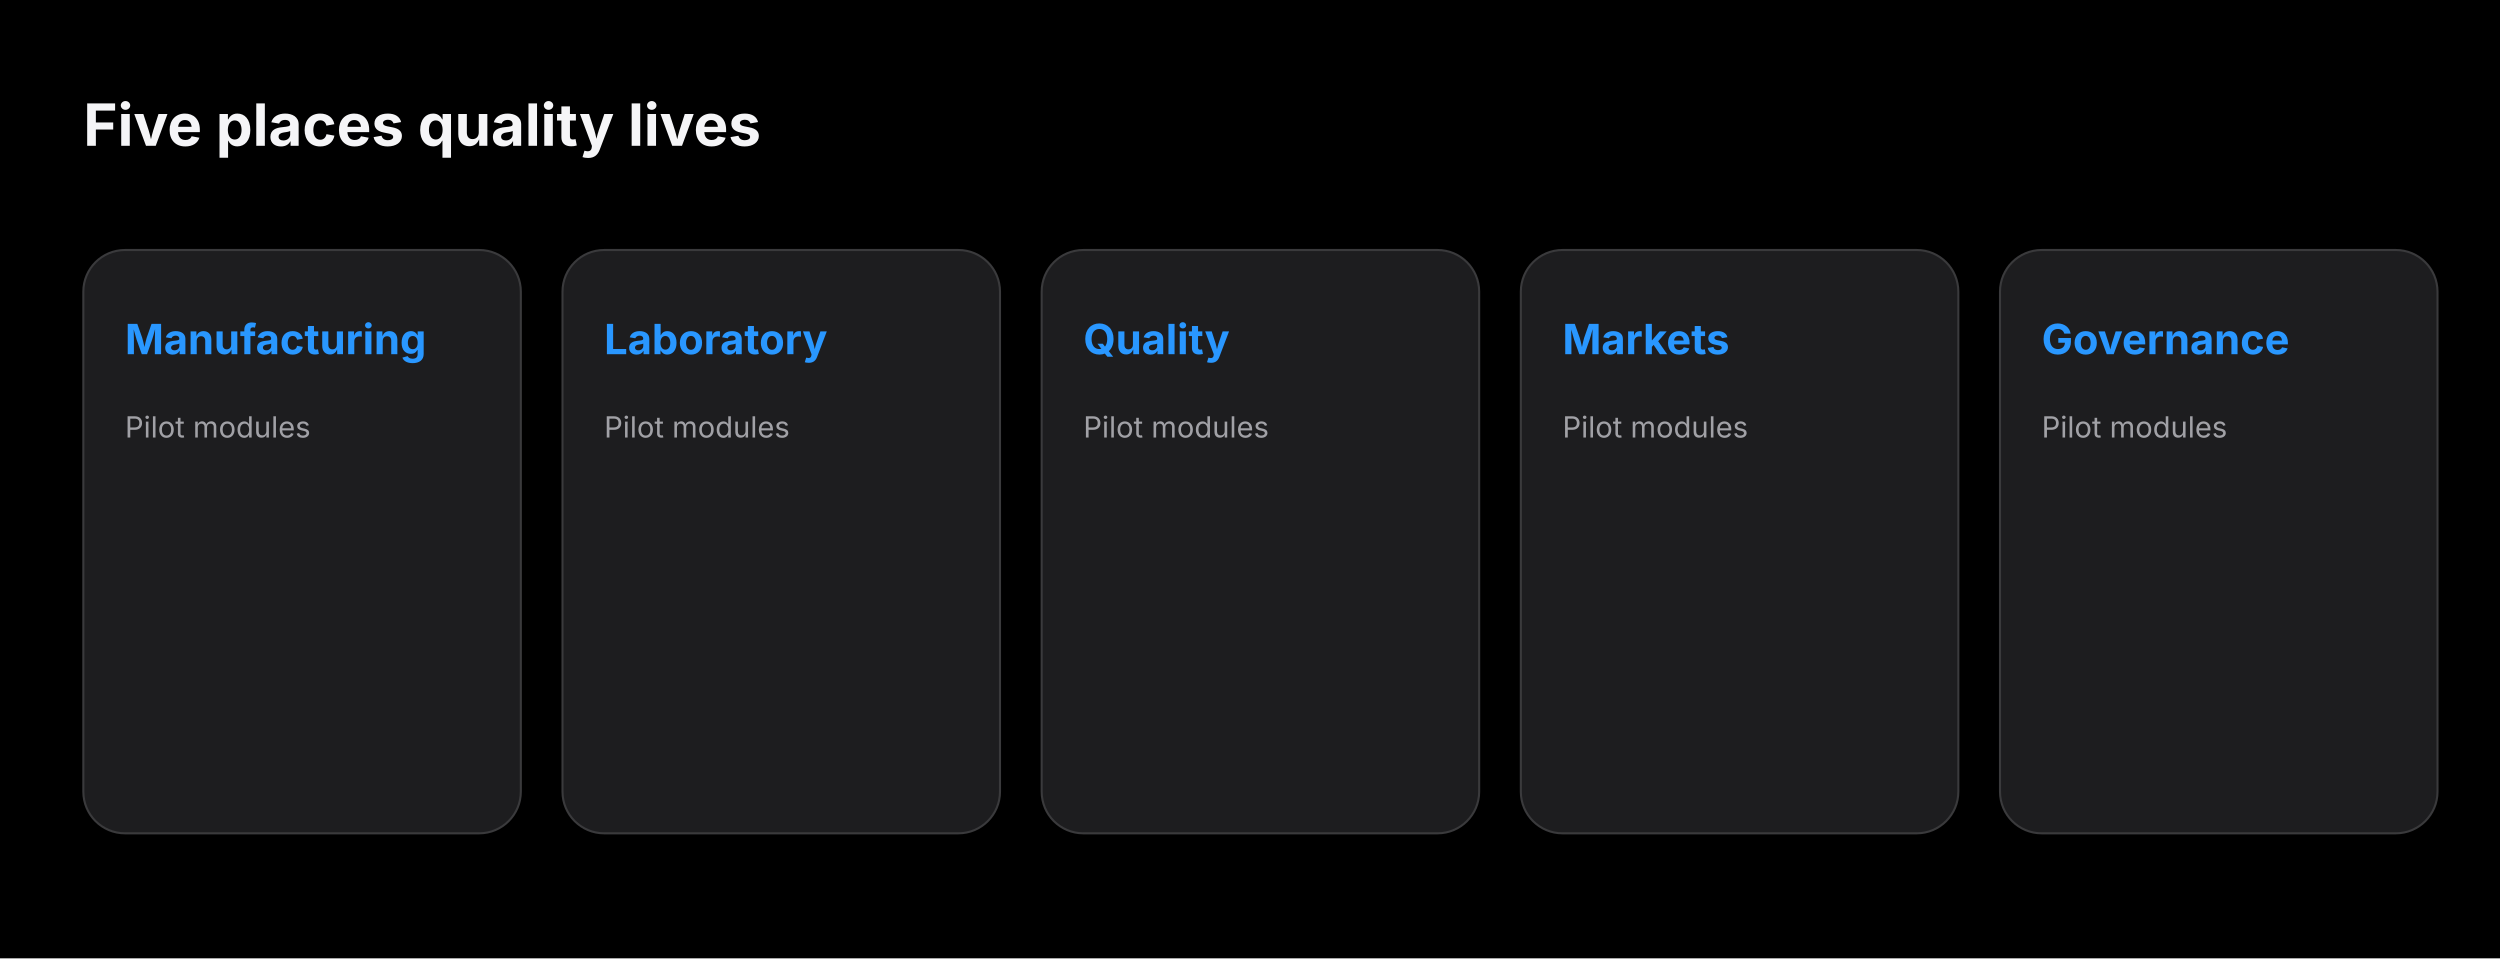
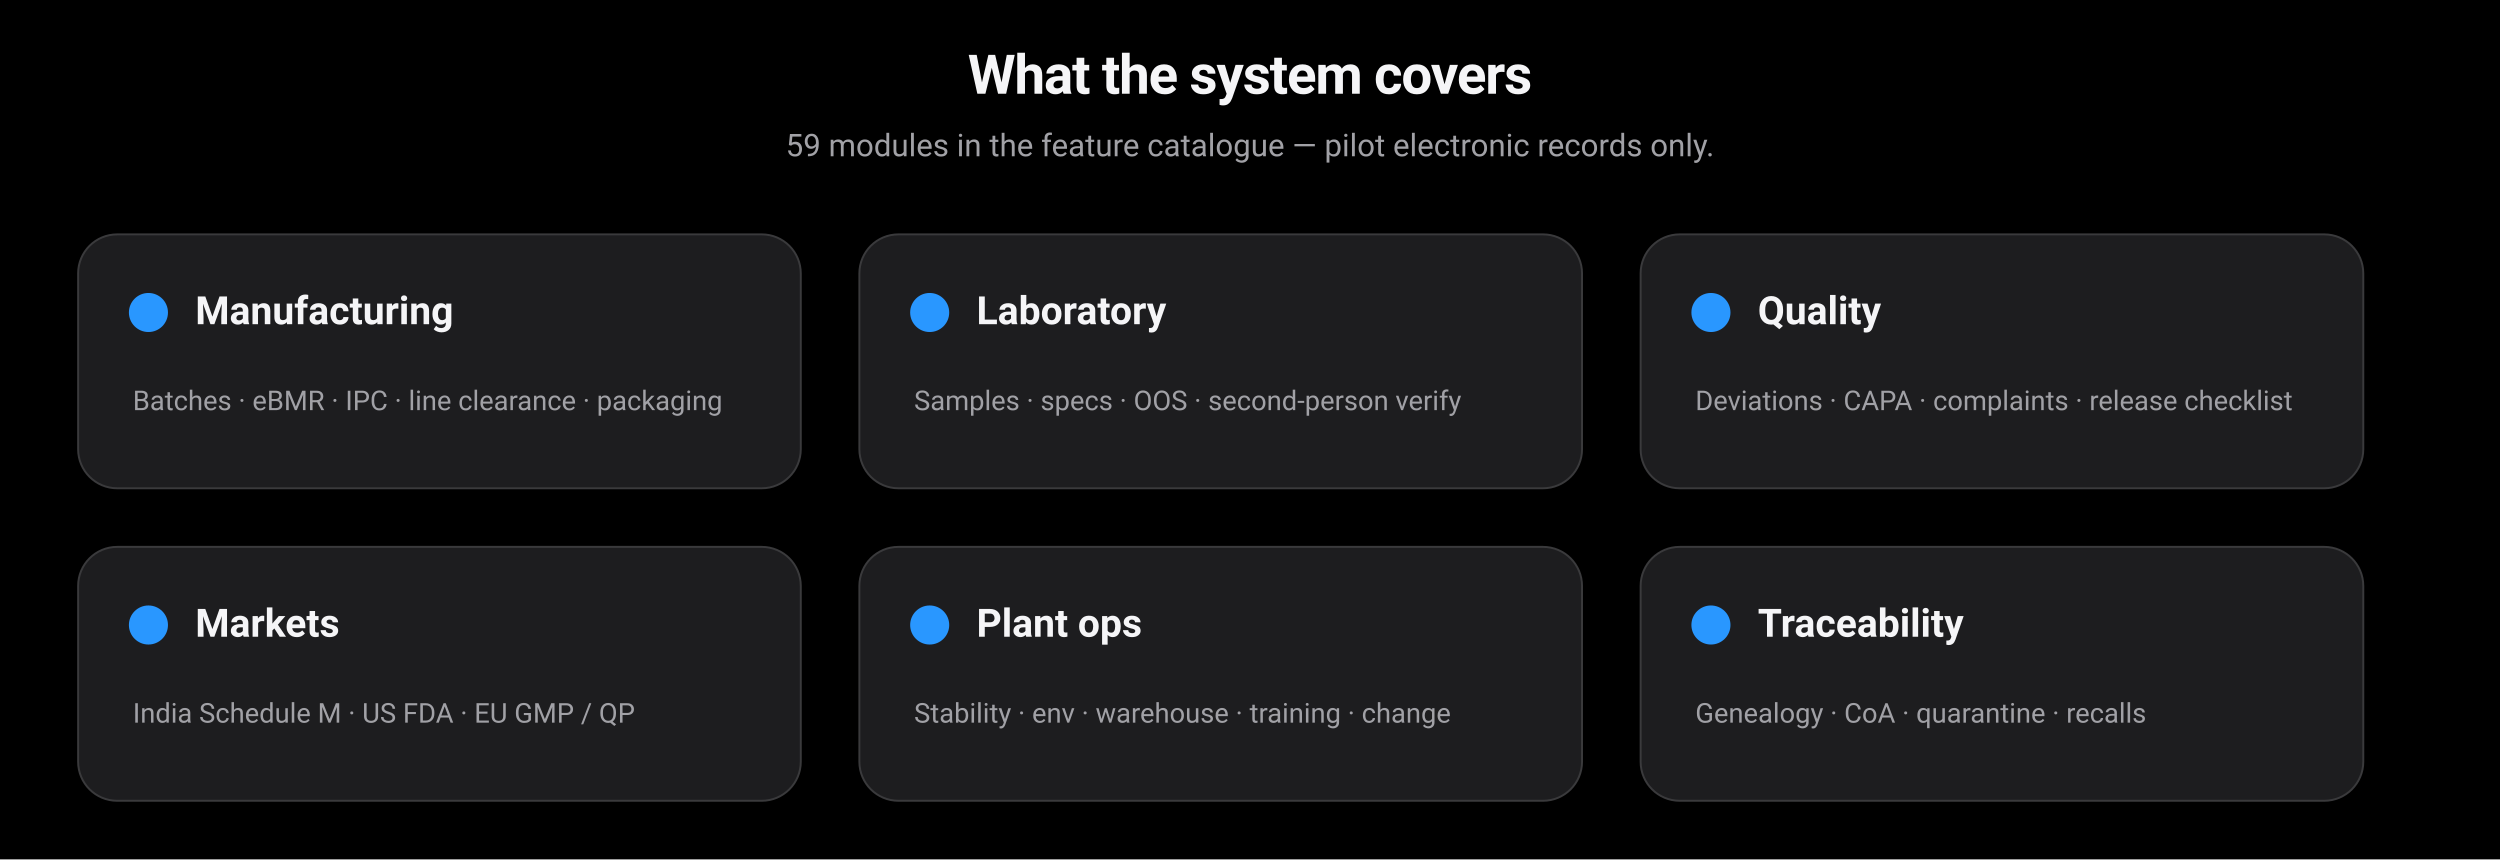
- <svg xmlns="http://www.w3.org/2000/svg" viewBox="0 0 1200 460" role="img" aria-label="Module groups">
-   <rect width="1200" height="460" fill="#000" />
-   <text x="40" y="70" font-family="-apple-system,system-ui,sans-serif" font-size="28" font-weight="700" fill="#f5f5f7">Five places quality lives</text>
-   <rect x="40" y="120" width="210" height="280" rx="20" fill="#1d1d1f" stroke="#3a3a3c" />
-   <text x="60" y="170" font-family="-apple-system,system-ui,sans-serif" font-size="20" font-weight="700" fill="#2997ff">Manufacturing</text>
-   <text x="60" y="210" font-family="-apple-system,system-ui,sans-serif" font-size="14" fill="#a1a1a6">Pilot modules</text>
-   <rect x="270" y="120" width="210" height="280" rx="20" fill="#1d1d1f" stroke="#3a3a3c" />
-   <text x="290" y="170" font-family="-apple-system,system-ui,sans-serif" font-size="20" font-weight="700" fill="#2997ff">Laboratory</text>
-   <text x="290" y="210" font-family="-apple-system,system-ui,sans-serif" font-size="14" fill="#a1a1a6">Pilot modules</text>
-   <rect x="500" y="120" width="210" height="280" rx="20" fill="#1d1d1f" stroke="#3a3a3c" />
-   <text x="520" y="170" font-family="-apple-system,system-ui,sans-serif" font-size="20" font-weight="700" fill="#2997ff">Quality</text>
-   <text x="520" y="210" font-family="-apple-system,system-ui,sans-serif" font-size="14" fill="#a1a1a6">Pilot modules</text>
-   <rect x="730" y="120" width="210" height="280" rx="20" fill="#1d1d1f" stroke="#3a3a3c" />
-   <text x="750" y="170" font-family="-apple-system,system-ui,sans-serif" font-size="20" font-weight="700" fill="#2997ff">Markets</text>
-   <text x="750" y="210" font-family="-apple-system,system-ui,sans-serif" font-size="14" fill="#a1a1a6">Pilot modules</text>
-   <rect x="960" y="120" width="210" height="280" rx="20" fill="#1d1d1f" stroke="#3a3a3c" />
-   <text x="980" y="170" font-family="-apple-system,system-ui,sans-serif" font-size="20" font-weight="700" fill="#2997ff">Governance</text>
-   <text x="980" y="210" font-family="-apple-system,system-ui,sans-serif" font-size="14" fill="#a1a1a6">Pilot modules</text>
+ <svg xmlns="http://www.w3.org/2000/svg" viewBox="0 0 1280 440" width="1280" height="440" role="img" aria-labelledby="t d">
+   <rect width="1280" height="440" fill="#000000" />
+   <text x="640" y="48" font-family="-apple-system,BlinkMacSystemFont,'SF Pro Display','SF Pro Text','Segoe UI',Roboto,Helvetica,Arial,sans-serif" font-size="28" font-weight="700" fill="#f5f5f7" text-anchor="middle" letter-spacing="-0.6">What the system covers</text>
+   <text x="640" y="80" font-family="-apple-system,BlinkMacSystemFont,'SF Pro Display','SF Pro Text','Segoe UI',Roboto,Helvetica,Arial,sans-serif" font-size="16" font-weight="400" fill="#a1a1a6" text-anchor="middle" letter-spacing="0.0">59 modules in the feature catalogue — pilot electronic records only.</text>
+   <rect x="40" y="120" width="370" height="130" rx="20" fill="#1d1d1f" stroke="#3a3a3c" stroke-width="1.0" />
+   <circle cx="76" cy="160" r="10" fill="#2997ff" />
+   <text x="100" y="166" font-family="-apple-system,BlinkMacSystemFont,'SF Pro Display','SF Pro Text','Segoe UI',Roboto,Helvetica,Arial,sans-serif" font-size="20" font-weight="700" fill="#f5f5f7" text-anchor="start" letter-spacing="0.0">Manufacturing</text>
+   <text x="68" y="210" font-family="-apple-system,BlinkMacSystemFont,'SF Pro Display','SF Pro Text','Segoe UI',Roboto,Helvetica,Arial,sans-serif" font-size="14" font-weight="400" fill="#a1a1a6" text-anchor="start" letter-spacing="0.0">Batches · eBMR · IPC · line clearance · packaging</text>
+   <rect x="440" y="120" width="370" height="130" rx="20" fill="#1d1d1f" stroke="#3a3a3c" stroke-width="1.0" />
+   <circle cx="476" cy="160" r="10" fill="#2997ff" />
+   <text x="500" y="166" font-family="-apple-system,BlinkMacSystemFont,'SF Pro Display','SF Pro Text','Segoe UI',Roboto,Helvetica,Arial,sans-serif" font-size="20" font-weight="700" fill="#f5f5f7" text-anchor="start" letter-spacing="0.0">Laboratory</text>
+   <text x="468" y="210" font-family="-apple-system,BlinkMacSystemFont,'SF Pro Display','SF Pro Text','Segoe UI',Roboto,Helvetica,Arial,sans-serif" font-size="14" font-weight="400" fill="#a1a1a6" text-anchor="start" letter-spacing="0.0">Samples · specs · OOS · second-person verify</text>
+   <rect x="840" y="120" width="370" height="130" rx="20" fill="#1d1d1f" stroke="#3a3a3c" stroke-width="1.0" />
+   <circle cx="876" cy="160" r="10" fill="#2997ff" />
+   <text x="900" y="166" font-family="-apple-system,BlinkMacSystemFont,'SF Pro Display','SF Pro Text','Segoe UI',Roboto,Helvetica,Arial,sans-serif" font-size="20" font-weight="700" fill="#f5f5f7" text-anchor="start" letter-spacing="0.0">Quality</text>
+   <text x="868" y="210" font-family="-apple-system,BlinkMacSystemFont,'SF Pro Display','SF Pro Text','Segoe UI',Roboto,Helvetica,Arial,sans-serif" font-size="14" font-weight="400" fill="#a1a1a6" text-anchor="start" letter-spacing="0.0">Deviations · CAPA · complaints · release checklist</text>
+   <rect x="40" y="280" width="370" height="130" rx="20" fill="#1d1d1f" stroke="#3a3a3c" stroke-width="1.0" />
+   <circle cx="76" cy="320" r="10" fill="#2997ff" />
+   <text x="100" y="326" font-family="-apple-system,BlinkMacSystemFont,'SF Pro Display','SF Pro Text','Segoe UI',Roboto,Helvetica,Arial,sans-serif" font-size="20" font-weight="700" fill="#f5f5f7" text-anchor="start" letter-spacing="0.0">Markets</text>
+   <text x="68" y="370" font-family="-apple-system,BlinkMacSystemFont,'SF Pro Display','SF Pro Text','Segoe UI',Roboto,Helvetica,Arial,sans-serif" font-size="14" font-weight="400" fill="#a1a1a6" text-anchor="start" letter-spacing="0.0">India Schedule M · US FDA · EU GMP / QP</text>
+   <rect x="440" y="280" width="370" height="130" rx="20" fill="#1d1d1f" stroke="#3a3a3c" stroke-width="1.0" />
+   <circle cx="476" cy="320" r="10" fill="#2997ff" />
+   <text x="500" y="326" font-family="-apple-system,BlinkMacSystemFont,'SF Pro Display','SF Pro Text','Segoe UI',Roboto,Helvetica,Arial,sans-serif" font-size="20" font-weight="700" fill="#f5f5f7" text-anchor="start" letter-spacing="0.0">Plant ops</text>
+   <text x="468" y="370" font-family="-apple-system,BlinkMacSystemFont,'SF Pro Display','SF Pro Text','Segoe UI',Roboto,Helvetica,Arial,sans-serif" font-size="14" font-weight="400" fill="#a1a1a6" text-anchor="start" letter-spacing="0.0">Stability · env · warehouse · training · change</text>
+   <rect x="840" y="280" width="370" height="130" rx="20" fill="#1d1d1f" stroke="#3a3a3c" stroke-width="1.0" />
+   <circle cx="876" cy="320" r="10" fill="#2997ff" />
+   <text x="900" y="326" font-family="-apple-system,BlinkMacSystemFont,'SF Pro Display','SF Pro Text','Segoe UI',Roboto,Helvetica,Arial,sans-serif" font-size="20" font-weight="700" fill="#f5f5f7" text-anchor="start" letter-spacing="0.0">Traceability</text>
+   <text x="868" y="370" font-family="-apple-system,BlinkMacSystemFont,'SF Pro Display','SF Pro Text','Segoe UI',Roboto,Helvetica,Arial,sans-serif" font-size="14" font-weight="400" fill="#a1a1a6" text-anchor="start" letter-spacing="0.0">Genealogy · CoA · quarantine · recalls</text>
</svg>
